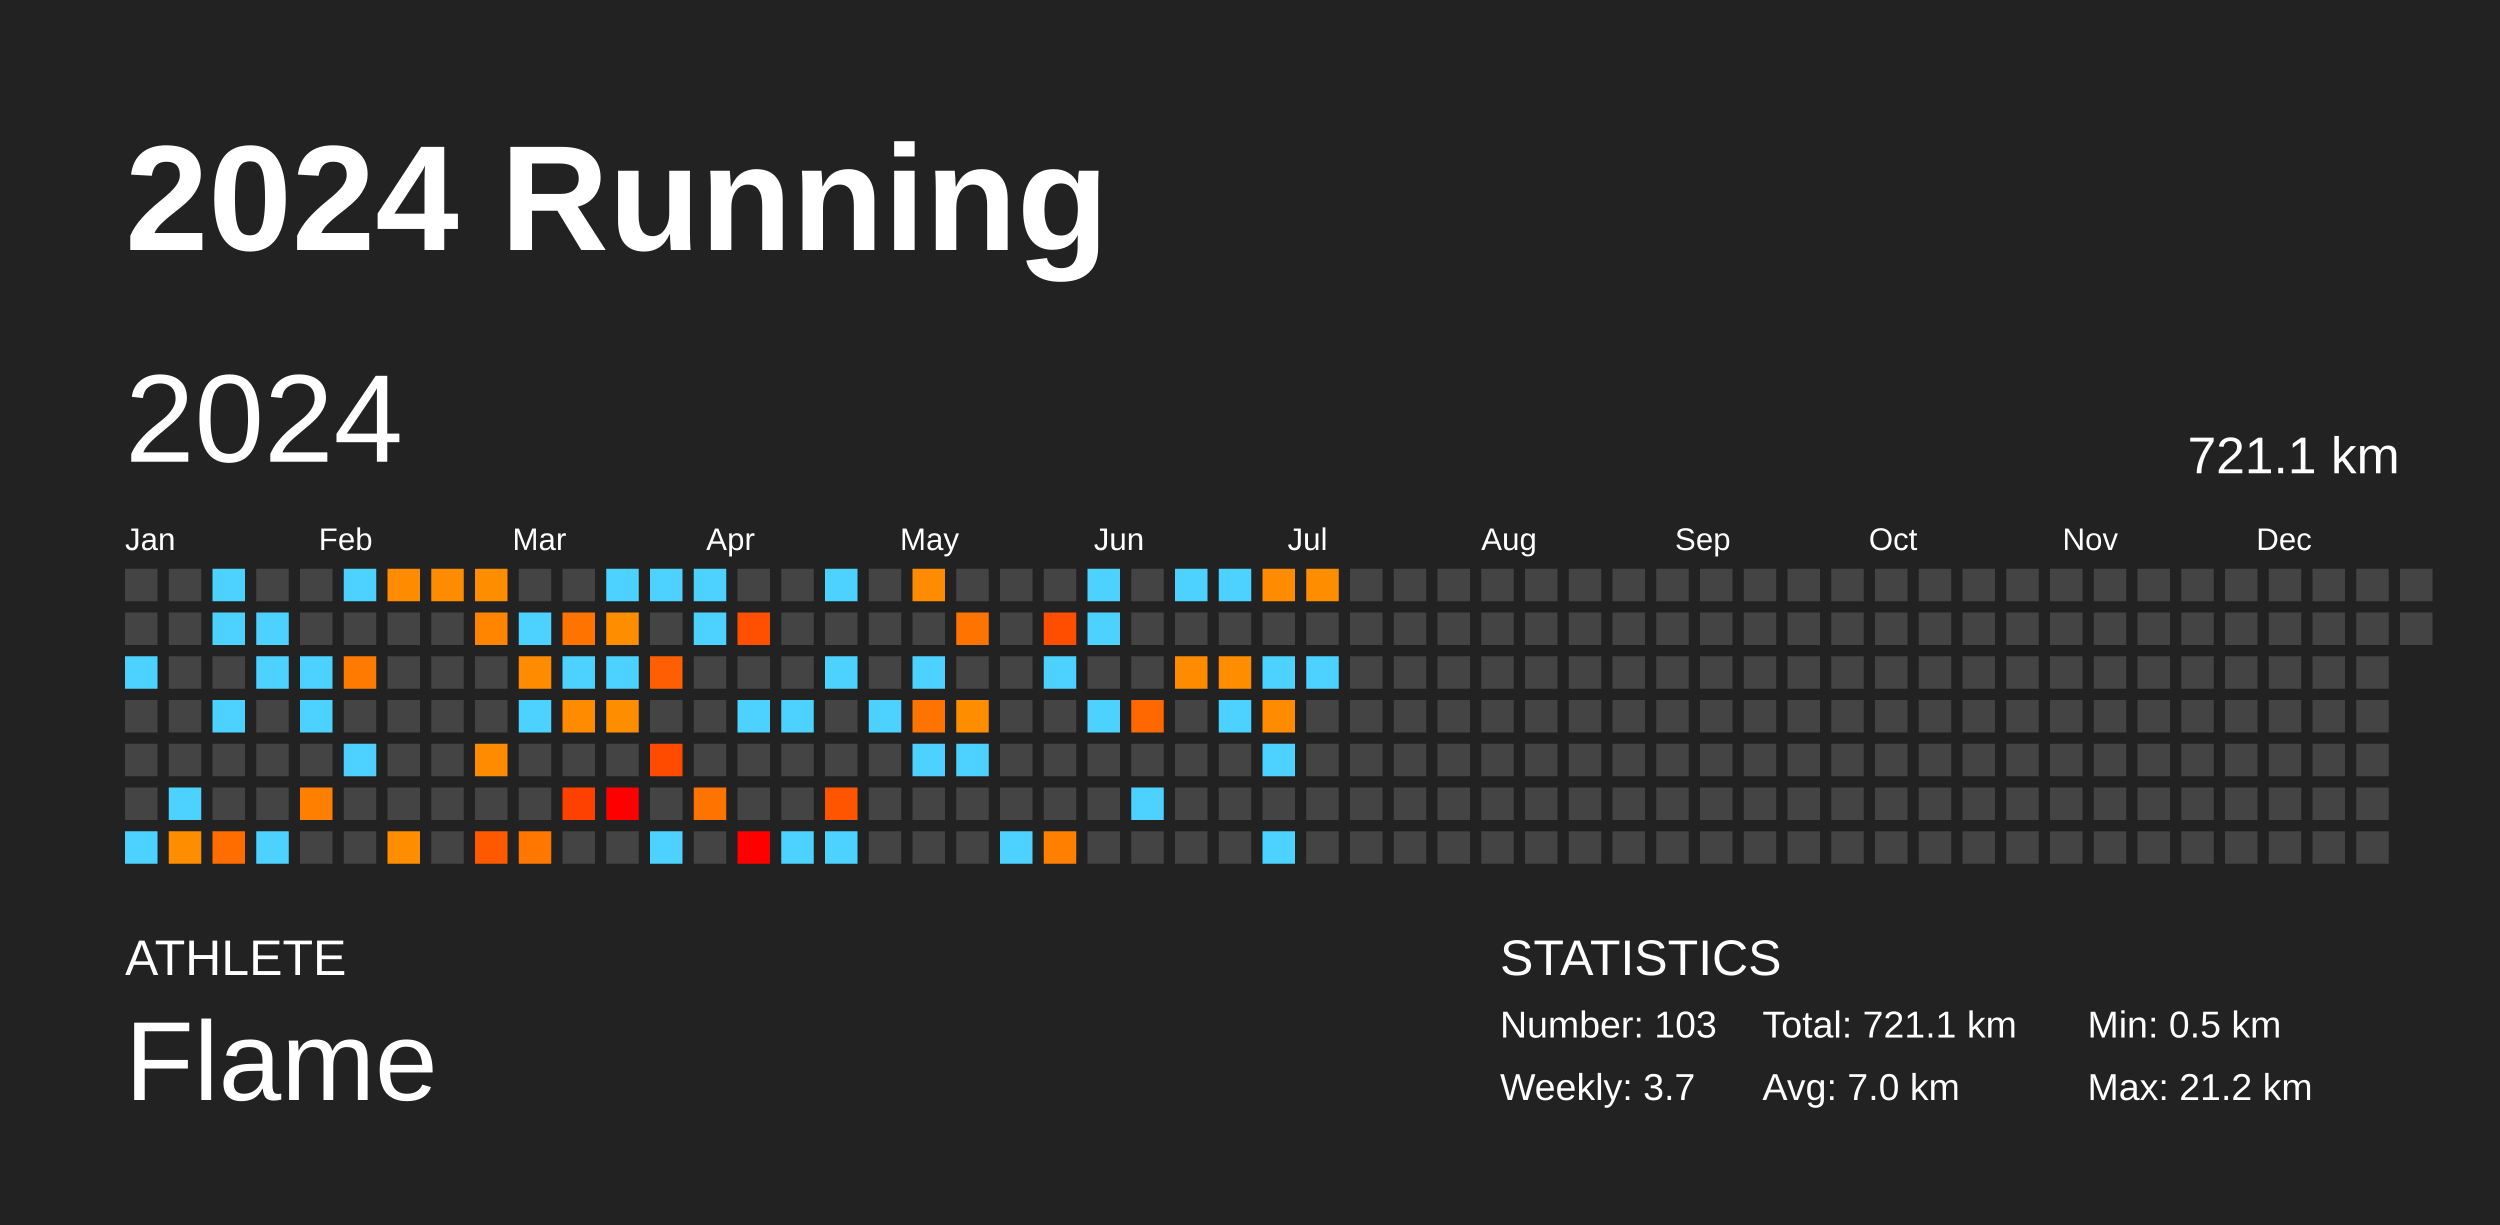
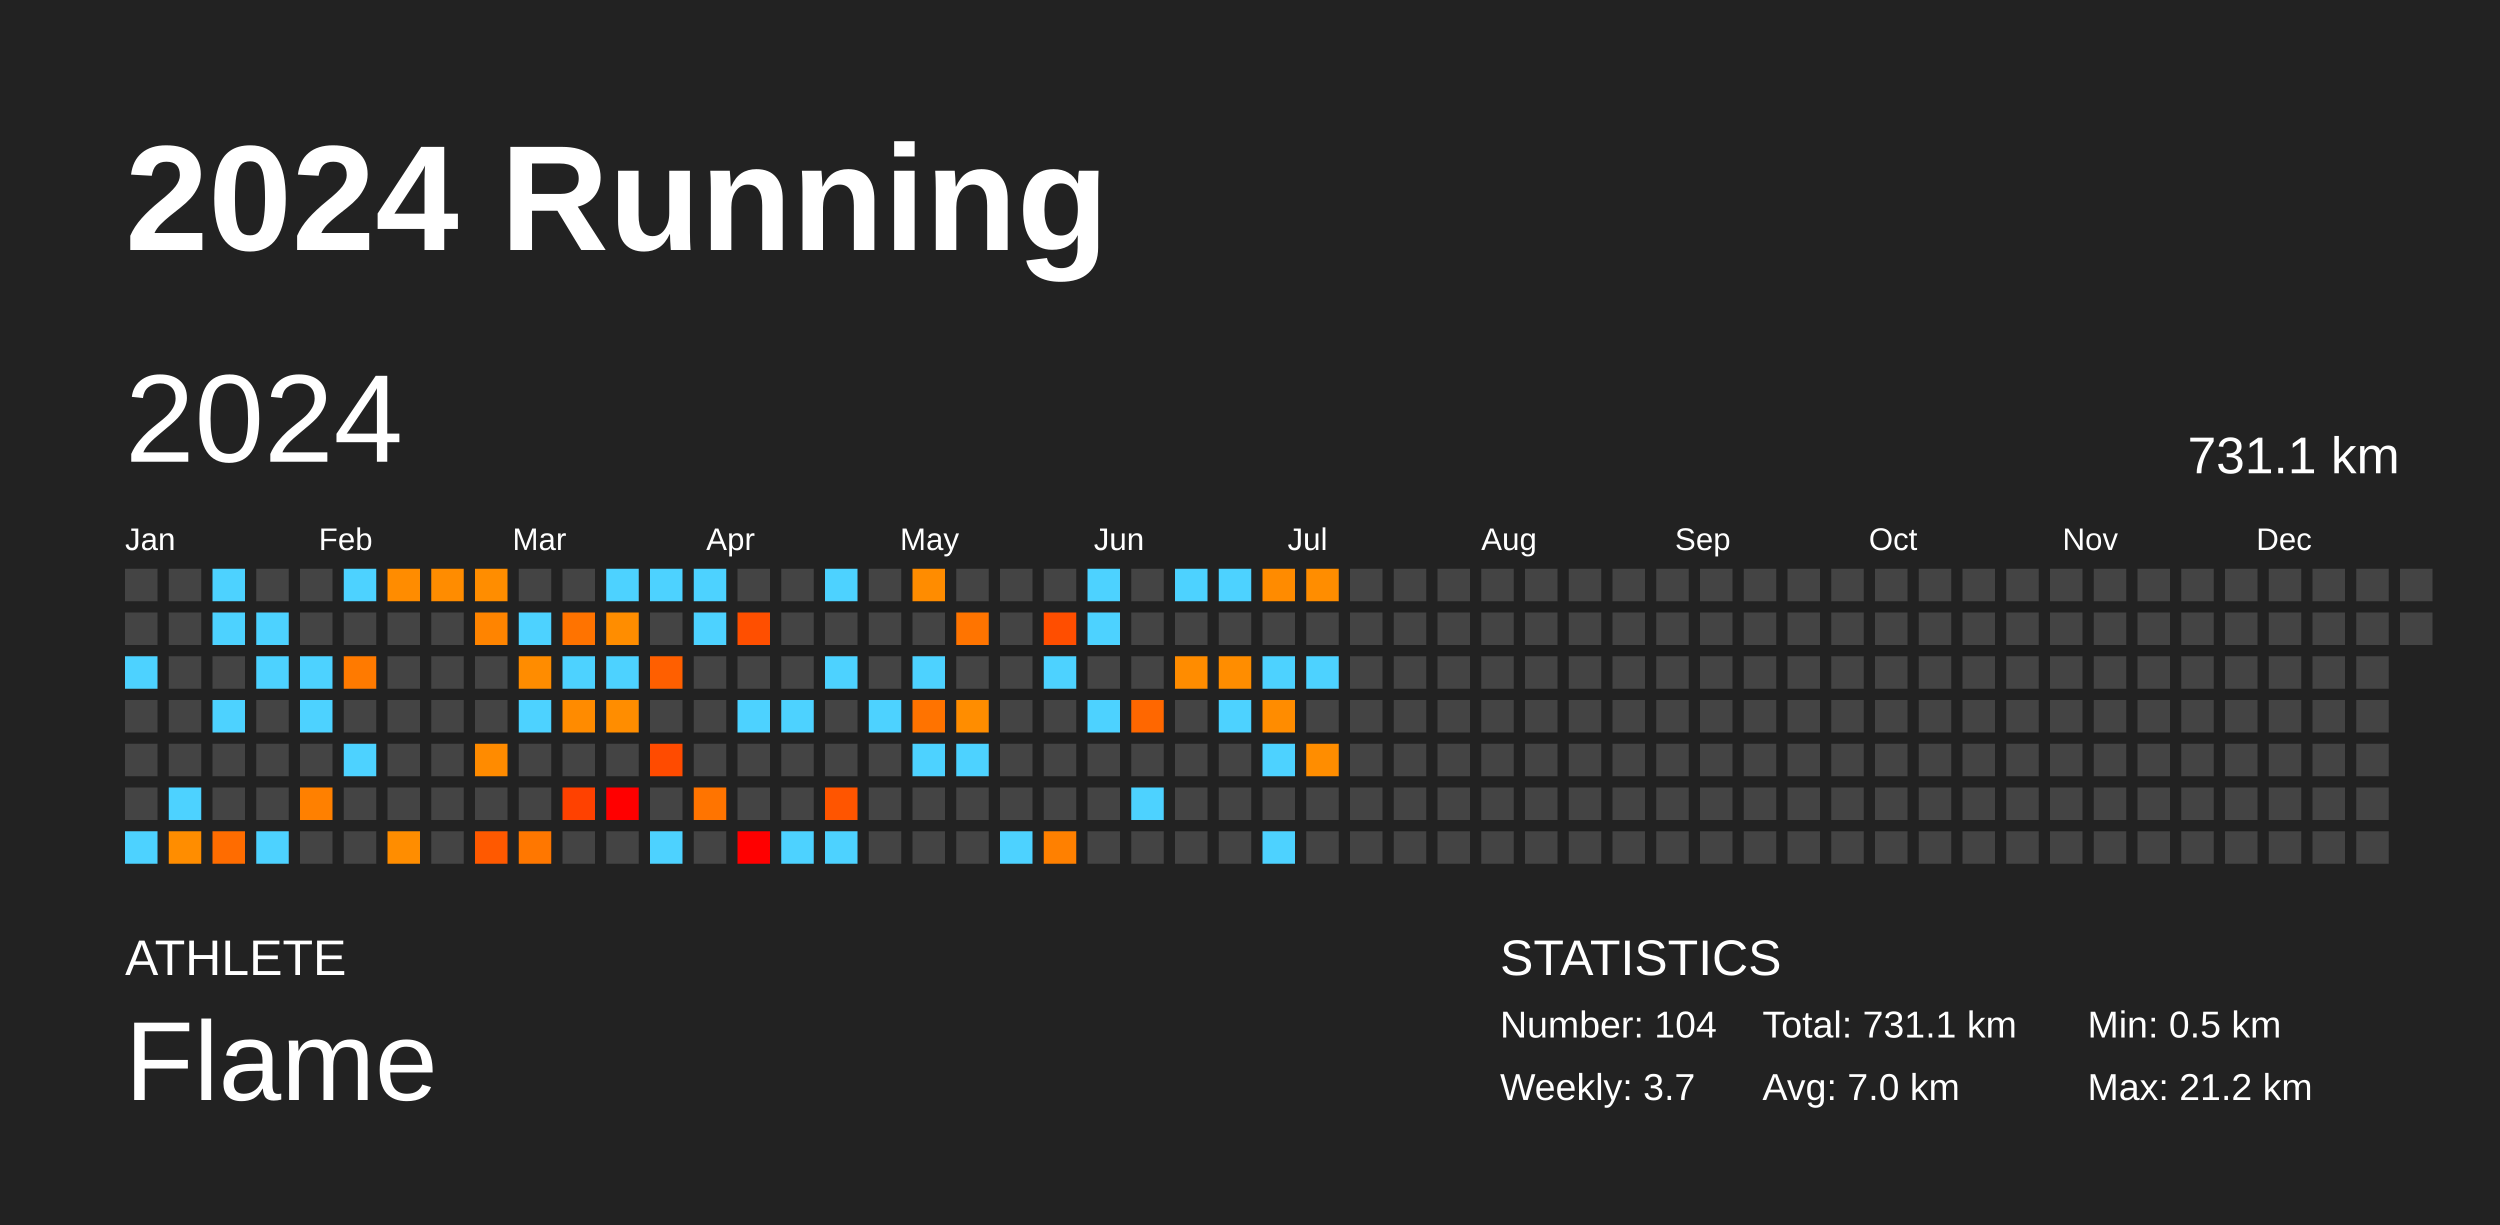
<svg xmlns="http://www.w3.org/2000/svg" baseProfile="full" height="98mm" version="1.1" viewBox="0,0,200,98" width="200mm">
  <defs />
  <rect fill="#222222" height="98" width="200" x="0" y="0" />
  <text fill="#FFFFFF" style="font-size:12px; font-family:Arial; font-weight:bold;" x="10" y="20">2024 Running</text>
  <text fill="#FFFFFF" style="font-size:4px; font-family:Arial" x="10" y="78">ATHLETE</text>
  <text fill="#FFFFFF" style="font-size:9px; font-family:Arial" x="10" y="88">Flame</text>
  <text fill="#FFFFFF" style="font-size:4px; font-family:Arial" x="120" y="78">STATISTICS</text>
-   <text fill="#FFFFFF" style="font-size:3px; font-family:Arial" x="120" y="83">Number: 103</text>
+   <text fill="#FFFFFF" style="font-size:3px; font-family:Arial" x="120" y="83">Number: 104</text>
  <text fill="#FFFFFF" style="font-size:3px; font-family:Arial" x="120" y="88">Weekly: 3.7</text>
-   <text fill="#FFFFFF" style="font-size:3px; font-family:Arial" x="141" y="83">Total: 721.1 km</text>
+   <text fill="#FFFFFF" style="font-size:3px; font-family:Arial" x="141" y="83">Total: 731.1 km</text>
  <text fill="#FFFFFF" style="font-size:3px; font-family:Arial" x="141" y="88">Avg: 7.0 km</text>
  <text fill="#FFFFFF" style="font-size:3px; font-family:Arial" x="167" y="83">Min: 0.5 km</text>
  <text fill="#FFFFFF" style="font-size:3px; font-family:Arial" x="167" y="88">Max: 21.2 km</text>
  <text dominant-baseline="hanging" fill="#FFFFFF" style="font-size:10.0px; font-family:Arial;" x="10" y="30">2024</text>
-   <text dominant-baseline="hanging" fill="#FFFFFF" style="font-size:4.125px; font-family:Arial;" x="175" y="35">721.1 km</text>
+   <text dominant-baseline="hanging" fill="#FFFFFF" style="font-size:4.125px; font-family:Arial;" x="175" y="35">731.1 km</text>
  <text fill="#FFFFFF" style="font-size:2.5px; font-family:Arial" x="10.0" y="44">Jan</text>
  <text fill="#FFFFFF" style="font-size:2.5px; font-family:Arial" x="25.5" y="44">Feb</text>
  <text fill="#FFFFFF" style="font-size:2.5px; font-family:Arial" x="41.0" y="44">Mar</text>
  <text fill="#FFFFFF" style="font-size:2.5px; font-family:Arial" x="56.5" y="44">Apr</text>
  <text fill="#FFFFFF" style="font-size:2.5px; font-family:Arial" x="72.0" y="44">May</text>
  <text fill="#FFFFFF" style="font-size:2.5px; font-family:Arial" x="87.5" y="44">Jun</text>
  <text fill="#FFFFFF" style="font-size:2.5px; font-family:Arial" x="103.0" y="44">Jul</text>
  <text fill="#FFFFFF" style="font-size:2.5px; font-family:Arial" x="118.5" y="44">Aug</text>
  <text fill="#FFFFFF" style="font-size:2.5px; font-family:Arial" x="134.0" y="44">Sep</text>
  <text fill="#FFFFFF" style="font-size:2.5px; font-family:Arial" x="149.5" y="44">Oct</text>
  <text fill="#FFFFFF" style="font-size:2.5px; font-family:Arial" x="165.0" y="44">Nov</text>
  <text fill="#FFFFFF" style="font-size:2.5px; font-family:Arial" x="180.5" y="44">Dec</text>
  <rect fill="#444444" height="2.6" width="2.6" x="10.0" y="45.5" />
  <rect fill="#444444" height="2.6" width="2.6" x="10.0" y="49.0" />
  <rect fill="#4dd2ff" height="2.6" width="2.6" x="10.0" y="52.5" />
  <rect fill="#444444" height="2.6" width="2.6" x="10.0" y="56.0" />
  <rect fill="#444444" height="2.6" width="2.6" x="10.0" y="59.5" />
  <rect fill="#444444" height="2.6" width="2.6" x="10.0" y="63.0" />
  <rect fill="#4dd2ff" height="2.6" width="2.6" x="10.0" y="66.5" />
  <rect fill="#444444" height="2.6" width="2.6" x="13.5" y="45.5" />
  <rect fill="#444444" height="2.6" width="2.6" x="13.5" y="49.0" />
  <rect fill="#444444" height="2.6" width="2.6" x="13.5" y="52.5" />
  <rect fill="#444444" height="2.6" width="2.6" x="13.5" y="56.0" />
  <rect fill="#444444" height="2.6" width="2.6" x="13.5" y="59.5" />
  <rect fill="#4dd2ff" height="2.6" width="2.6" x="13.5" y="63.0" />
  <rect fill="#ff8d00" height="2.6" width="2.6" x="13.5" y="66.5" />
  <rect fill="#4dd2ff" height="2.6" width="2.6" x="17.0" y="45.5" />
  <rect fill="#4dd2ff" height="2.6" width="2.6" x="17.0" y="49.0" />
  <rect fill="#444444" height="2.6" width="2.6" x="17.0" y="52.5" />
  <rect fill="#4dd2ff" height="2.6" width="2.6" x="17.0" y="56.0" />
  <rect fill="#444444" height="2.6" width="2.6" x="17.0" y="59.5" />
  <rect fill="#444444" height="2.6" width="2.6" x="17.0" y="63.0" />
  <rect fill="#ff6c00" height="2.6" width="2.6" x="17.0" y="66.5" />
  <rect fill="#444444" height="2.6" width="2.6" x="20.5" y="45.5" />
  <rect fill="#4dd2ff" height="2.6" width="2.6" x="20.5" y="49.0" />
  <rect fill="#4dd2ff" height="2.6" width="2.6" x="20.5" y="52.5" />
  <rect fill="#444444" height="2.6" width="2.6" x="20.5" y="56.0" />
  <rect fill="#444444" height="2.6" width="2.6" x="20.5" y="59.5" />
  <rect fill="#444444" height="2.6" width="2.6" x="20.5" y="63.0" />
  <rect fill="#4dd2ff" height="2.6" width="2.6" x="20.5" y="66.5" />
  <rect fill="#444444" height="2.6" width="2.6" x="24.0" y="45.5" />
  <rect fill="#444444" height="2.6" width="2.6" x="24.0" y="49.0" />
  <rect fill="#4dd2ff" height="2.6" width="2.6" x="24.0" y="52.5" />
  <rect fill="#4dd2ff" height="2.6" width="2.6" x="24.0" y="56.0" />
  <rect fill="#444444" height="2.6" width="2.6" x="24.0" y="59.5" />
  <rect fill="#ff8000" height="2.6" width="2.6" x="24.0" y="63.0" />
  <rect fill="#444444" height="2.6" width="2.6" x="24.0" y="66.5" />
  <rect fill="#4dd2ff" height="2.6" width="2.6" x="27.5" y="45.5" />
  <rect fill="#444444" height="2.6" width="2.6" x="27.5" y="49.0" />
  <rect fill="#ff7a00" height="2.6" width="2.6" x="27.5" y="52.5" />
  <rect fill="#444444" height="2.6" width="2.6" x="27.5" y="56.0" />
  <rect fill="#4dd2ff" height="2.6" width="2.6" x="27.5" y="59.5" />
  <rect fill="#444444" height="2.6" width="2.6" x="27.5" y="63.0" />
  <rect fill="#444444" height="2.6" width="2.6" x="27.5" y="66.5" />
  <rect fill="#ff8c00" height="2.6" width="2.6" x="31.0" y="45.5" />
  <rect fill="#444444" height="2.6" width="2.6" x="31.0" y="49.0" />
  <rect fill="#444444" height="2.6" width="2.6" x="31.0" y="52.5" />
  <rect fill="#444444" height="2.6" width="2.6" x="31.0" y="56.0" />
  <rect fill="#444444" height="2.6" width="2.6" x="31.0" y="59.5" />
  <rect fill="#444444" height="2.6" width="2.6" x="31.0" y="63.0" />
  <rect fill="#ff8d00" height="2.6" width="2.6" x="31.0" y="66.5" />
  <rect fill="#ff8c00" height="2.6" width="2.6" x="34.5" y="45.5" />
  <rect fill="#444444" height="2.6" width="2.6" x="34.5" y="49.0" />
  <rect fill="#444444" height="2.6" width="2.6" x="34.5" y="52.5" />
  <rect fill="#444444" height="2.6" width="2.6" x="34.5" y="56.0" />
  <rect fill="#444444" height="2.6" width="2.6" x="34.5" y="59.5" />
  <rect fill="#444444" height="2.6" width="2.6" x="34.5" y="63.0" />
  <rect fill="#444444" height="2.6" width="2.6" x="34.5" y="66.5" />
  <rect fill="#ff8d00" height="2.6" width="2.6" x="38.0" y="45.5" />
  <rect fill="#ff8400" height="2.6" width="2.6" x="38.0" y="49.0" />
  <rect fill="#444444" height="2.6" width="2.6" x="38.0" y="52.5" />
  <rect fill="#444444" height="2.6" width="2.6" x="38.0" y="56.0" />
  <rect fill="#ff8b00" height="2.6" width="2.6" x="38.0" y="59.5" />
  <rect fill="#444444" height="2.6" width="2.6" x="38.0" y="63.0" />
  <rect fill="#ff5900" height="2.6" width="2.6" x="38.0" y="66.5" />
  <rect fill="#444444" height="2.6" width="2.6" x="41.5" y="45.5" />
  <rect fill="#4dd2ff" height="2.6" width="2.6" x="41.5" y="49.0" />
  <rect fill="#ff8c00" height="2.6" width="2.6" x="41.5" y="52.5" />
  <rect fill="#4dd2ff" height="2.6" width="2.6" x="41.5" y="56.0" />
  <rect fill="#444444" height="2.6" width="2.6" x="41.5" y="59.5" />
  <rect fill="#444444" height="2.6" width="2.6" x="41.5" y="63.0" />
  <rect fill="#ff7700" height="2.6" width="2.6" x="41.5" y="66.5" />
  <rect fill="#444444" height="2.6" width="2.6" x="45.0" y="45.5" />
  <rect fill="#ff7300" height="2.6" width="2.6" x="45.0" y="49.0" />
  <rect fill="#4dd2ff" height="2.6" width="2.6" x="45.0" y="52.5" />
  <rect fill="#ff8b00" height="2.6" width="2.6" x="45.0" y="56.0" />
  <rect fill="#444444" height="2.6" width="2.6" x="45.0" y="59.5" />
  <rect fill="#ff4100" height="2.6" width="2.6" x="45.0" y="63.0" />
  <rect fill="#444444" height="2.6" width="2.6" x="45.0" y="66.5" />
  <rect fill="#4dd2ff" height="2.6" width="2.6" x="48.5" y="45.5" />
  <rect fill="#ff8d00" height="2.6" width="2.6" x="48.5" y="49.0" />
  <rect fill="#4dd2ff" height="2.6" width="2.6" x="48.5" y="52.5" />
  <rect fill="#ff8d00" height="2.6" width="2.6" x="48.5" y="56.0" />
  <rect fill="#444444" height="2.6" width="2.6" x="48.5" y="59.5" />
  <rect fill="red" height="2.6" width="2.6" x="48.5" y="63.0" />
  <rect fill="#444444" height="2.6" width="2.6" x="48.5" y="66.5" />
  <rect fill="#4dd2ff" height="2.6" width="2.6" x="52.0" y="45.5" />
  <rect fill="#444444" height="2.6" width="2.6" x="52.0" y="49.0" />
  <rect fill="#ff5f00" height="2.6" width="2.6" x="52.0" y="52.5" />
  <rect fill="#444444" height="2.6" width="2.6" x="52.0" y="56.0" />
  <rect fill="#ff4b00" height="2.6" width="2.6" x="52.0" y="59.5" />
  <rect fill="#444444" height="2.6" width="2.6" x="52.0" y="63.0" />
  <rect fill="#4dd2ff" height="2.6" width="2.6" x="52.0" y="66.5" />
  <rect fill="#4dd2ff" height="2.6" width="2.6" x="55.5" y="45.5" />
  <rect fill="#4dd2ff" height="2.6" width="2.6" x="55.5" y="49.0" />
  <rect fill="#444444" height="2.6" width="2.6" x="55.5" y="52.5" />
  <rect fill="#444444" height="2.6" width="2.6" x="55.5" y="56.0" />
  <rect fill="#444444" height="2.6" width="2.6" x="55.5" y="59.5" />
  <rect fill="#ff7400" height="2.6" width="2.6" x="55.5" y="63.0" />
  <rect fill="#444444" height="2.6" width="2.6" x="55.5" y="66.5" />
  <rect fill="#444444" height="2.6" width="2.6" x="59.0" y="45.5" />
  <rect fill="#ff4f00" height="2.6" width="2.6" x="59.0" y="49.0" />
  <rect fill="#444444" height="2.6" width="2.6" x="59.0" y="52.5" />
  <rect fill="#4dd2ff" height="2.6" width="2.6" x="59.0" y="56.0" />
  <rect fill="#444444" height="2.6" width="2.6" x="59.0" y="59.5" />
  <rect fill="#444444" height="2.6" width="2.6" x="59.0" y="63.0" />
  <rect fill="red" height="2.6" width="2.6" x="59.0" y="66.5" />
  <rect fill="#444444" height="2.6" width="2.6" x="62.5" y="45.5" />
  <rect fill="#444444" height="2.6" width="2.6" x="62.5" y="49.0" />
  <rect fill="#444444" height="2.6" width="2.6" x="62.5" y="52.5" />
  <rect fill="#4dd2ff" height="2.6" width="2.6" x="62.5" y="56.0" />
  <rect fill="#444444" height="2.6" width="2.6" x="62.5" y="59.5" />
  <rect fill="#444444" height="2.6" width="2.6" x="62.5" y="63.0" />
  <rect fill="#4dd2ff" height="2.6" width="2.6" x="62.5" y="66.5" />
  <rect fill="#4dd2ff" height="2.6" width="2.6" x="66.0" y="45.5" />
  <rect fill="#444444" height="2.6" width="2.6" x="66.0" y="49.0" />
  <rect fill="#4dd2ff" height="2.6" width="2.6" x="66.0" y="52.5" />
  <rect fill="#444444" height="2.6" width="2.6" x="66.0" y="56.0" />
  <rect fill="#444444" height="2.6" width="2.6" x="66.0" y="59.5" />
  <rect fill="#ff5500" height="2.6" width="2.6" x="66.0" y="63.0" />
  <rect fill="#4dd2ff" height="2.6" width="2.6" x="66.0" y="66.5" />
  <rect fill="#444444" height="2.6" width="2.6" x="69.5" y="45.5" />
  <rect fill="#444444" height="2.6" width="2.6" x="69.5" y="49.0" />
  <rect fill="#444444" height="2.6" width="2.6" x="69.5" y="52.5" />
  <rect fill="#4dd2ff" height="2.6" width="2.6" x="69.5" y="56.0" />
  <rect fill="#444444" height="2.6" width="2.6" x="69.5" y="59.5" />
  <rect fill="#444444" height="2.6" width="2.6" x="69.5" y="63.0" />
  <rect fill="#444444" height="2.6" width="2.6" x="69.5" y="66.5" />
  <rect fill="#ff8c00" height="2.6" width="2.6" x="73.0" y="45.5" />
  <rect fill="#444444" height="2.6" width="2.6" x="73.0" y="49.0" />
  <rect fill="#4dd2ff" height="2.6" width="2.6" x="73.0" y="52.5" />
  <rect fill="#ff7300" height="2.6" width="2.6" x="73.0" y="56.0" />
  <rect fill="#4dd2ff" height="2.6" width="2.6" x="73.0" y="59.5" />
  <rect fill="#444444" height="2.6" width="2.6" x="73.0" y="63.0" />
  <rect fill="#444444" height="2.6" width="2.6" x="73.0" y="66.5" />
  <rect fill="#444444" height="2.6" width="2.6" x="76.5" y="45.5" />
  <rect fill="#ff7400" height="2.6" width="2.6" x="76.5" y="49.0" />
  <rect fill="#444444" height="2.6" width="2.6" x="76.5" y="52.5" />
  <rect fill="#ff8d00" height="2.6" width="2.6" x="76.5" y="56.0" />
  <rect fill="#4dd2ff" height="2.6" width="2.6" x="76.5" y="59.5" />
  <rect fill="#444444" height="2.6" width="2.6" x="76.5" y="63.0" />
  <rect fill="#444444" height="2.6" width="2.6" x="76.5" y="66.5" />
  <rect fill="#444444" height="2.6" width="2.6" x="80.0" y="45.5" />
  <rect fill="#444444" height="2.6" width="2.6" x="80.0" y="49.0" />
  <rect fill="#444444" height="2.6" width="2.6" x="80.0" y="52.5" />
  <rect fill="#444444" height="2.6" width="2.6" x="80.0" y="56.0" />
  <rect fill="#444444" height="2.6" width="2.6" x="80.0" y="59.5" />
  <rect fill="#444444" height="2.6" width="2.6" x="80.0" y="63.0" />
  <rect fill="#4dd2ff" height="2.6" width="2.6" x="80.0" y="66.5" />
  <rect fill="#444444" height="2.6" width="2.6" x="83.5" y="45.5" />
  <rect fill="#ff4e00" height="2.6" width="2.6" x="83.5" y="49.0" />
  <rect fill="#4dd2ff" height="2.6" width="2.6" x="83.5" y="52.5" />
  <rect fill="#444444" height="2.6" width="2.6" x="83.5" y="56.0" />
  <rect fill="#444444" height="2.6" width="2.6" x="83.5" y="59.5" />
  <rect fill="#444444" height="2.6" width="2.6" x="83.5" y="63.0" />
  <rect fill="#ff8000" height="2.6" width="2.6" x="83.5" y="66.5" />
  <rect fill="#4dd2ff" height="2.6" width="2.6" x="87.0" y="45.5" />
  <rect fill="#4dd2ff" height="2.6" width="2.6" x="87.0" y="49.0" />
  <rect fill="#444444" height="2.6" width="2.6" x="87.0" y="52.5" />
  <rect fill="#4dd2ff" height="2.6" width="2.6" x="87.0" y="56.0" />
  <rect fill="#444444" height="2.6" width="2.6" x="87.0" y="59.5" />
  <rect fill="#444444" height="2.6" width="2.6" x="87.0" y="63.0" />
  <rect fill="#444444" height="2.6" width="2.6" x="87.0" y="66.5" />
  <rect fill="#444444" height="2.6" width="2.6" x="90.5" y="45.5" />
  <rect fill="#444444" height="2.6" width="2.6" x="90.5" y="49.0" />
  <rect fill="#444444" height="2.6" width="2.6" x="90.5" y="52.5" />
  <rect fill="#ff6700" height="2.6" width="2.6" x="90.5" y="56.0" />
  <rect fill="#444444" height="2.6" width="2.6" x="90.5" y="59.5" />
  <rect fill="#4dd2ff" height="2.6" width="2.6" x="90.5" y="63.0" />
  <rect fill="#444444" height="2.6" width="2.6" x="90.5" y="66.5" />
  <rect fill="#4dd2ff" height="2.6" width="2.6" x="94.0" y="45.5" />
  <rect fill="#444444" height="2.6" width="2.6" x="94.0" y="49.0" />
  <rect fill="#ff8c00" height="2.6" width="2.6" x="94.0" y="52.5" />
  <rect fill="#444444" height="2.6" width="2.6" x="94.0" y="56.0" />
  <rect fill="#444444" height="2.6" width="2.6" x="94.0" y="59.5" />
  <rect fill="#444444" height="2.6" width="2.6" x="94.0" y="63.0" />
  <rect fill="#444444" height="2.6" width="2.6" x="94.0" y="66.5" />
  <rect fill="#4dd2ff" height="2.6" width="2.6" x="97.5" y="45.5" />
  <rect fill="#444444" height="2.6" width="2.6" x="97.5" y="49.0" />
  <rect fill="#ff8d00" height="2.6" width="2.6" x="97.5" y="52.5" />
  <rect fill="#4dd2ff" height="2.6" width="2.6" x="97.5" y="56.0" />
  <rect fill="#444444" height="2.6" width="2.6" x="97.5" y="59.5" />
  <rect fill="#444444" height="2.6" width="2.6" x="97.5" y="63.0" />
  <rect fill="#444444" height="2.6" width="2.6" x="97.5" y="66.5" />
  <rect fill="#ff8b00" height="2.6" width="2.6" x="101.0" y="45.5" />
  <rect fill="#444444" height="2.6" width="2.6" x="101.0" y="49.0" />
  <rect fill="#4dd2ff" height="2.6" width="2.6" x="101.0" y="52.5" />
  <rect fill="#ff8c00" height="2.6" width="2.6" x="101.0" y="56.0" />
  <rect fill="#4dd2ff" height="2.6" width="2.6" x="101.0" y="59.5" />
  <rect fill="#444444" height="2.6" width="2.6" x="101.0" y="63.0" />
  <rect fill="#4dd2ff" height="2.6" width="2.6" x="101.0" y="66.5" />
  <rect fill="#ff8d00" height="2.6" width="2.6" x="104.5" y="45.5" />
  <rect fill="#444444" height="2.6" width="2.6" x="104.5" y="49.0" />
  <rect fill="#4dd2ff" height="2.6" width="2.6" x="104.5" y="52.5" />
  <rect fill="#444444" height="2.6" width="2.6" x="104.5" y="56.0" />
-   <rect fill="#444444" height="2.6" width="2.6" x="104.5" y="59.5" />
+   <rect fill="#ff8d00" height="2.6" width="2.6" x="104.5" y="59.5" />
  <rect fill="#444444" height="2.6" width="2.6" x="104.5" y="63.0" />
  <rect fill="#444444" height="2.6" width="2.6" x="104.5" y="66.5" />
  <rect fill="#444444" height="2.6" width="2.6" x="108.0" y="45.5" />
  <rect fill="#444444" height="2.6" width="2.6" x="108.0" y="49.0" />
  <rect fill="#444444" height="2.6" width="2.6" x="108.0" y="52.5" />
  <rect fill="#444444" height="2.6" width="2.6" x="108.0" y="56.0" />
  <rect fill="#444444" height="2.6" width="2.6" x="108.0" y="59.5" />
  <rect fill="#444444" height="2.6" width="2.6" x="108.0" y="63.0" />
  <rect fill="#444444" height="2.6" width="2.6" x="108.0" y="66.5" />
  <rect fill="#444444" height="2.6" width="2.6" x="111.5" y="45.5" />
  <rect fill="#444444" height="2.6" width="2.6" x="111.5" y="49.0" />
  <rect fill="#444444" height="2.6" width="2.6" x="111.5" y="52.5" />
  <rect fill="#444444" height="2.6" width="2.6" x="111.5" y="56.0" />
  <rect fill="#444444" height="2.6" width="2.6" x="111.5" y="59.5" />
  <rect fill="#444444" height="2.6" width="2.6" x="111.5" y="63.0" />
  <rect fill="#444444" height="2.6" width="2.6" x="111.5" y="66.5" />
  <rect fill="#444444" height="2.6" width="2.6" x="115.0" y="45.5" />
  <rect fill="#444444" height="2.6" width="2.6" x="115.0" y="49.0" />
  <rect fill="#444444" height="2.6" width="2.6" x="115.0" y="52.5" />
  <rect fill="#444444" height="2.6" width="2.6" x="115.0" y="56.0" />
  <rect fill="#444444" height="2.6" width="2.6" x="115.0" y="59.5" />
  <rect fill="#444444" height="2.6" width="2.6" x="115.0" y="63.0" />
  <rect fill="#444444" height="2.6" width="2.6" x="115.0" y="66.5" />
  <rect fill="#444444" height="2.6" width="2.6" x="118.5" y="45.5" />
  <rect fill="#444444" height="2.6" width="2.6" x="118.5" y="49.0" />
  <rect fill="#444444" height="2.6" width="2.6" x="118.5" y="52.5" />
  <rect fill="#444444" height="2.6" width="2.6" x="118.5" y="56.0" />
  <rect fill="#444444" height="2.6" width="2.6" x="118.5" y="59.5" />
  <rect fill="#444444" height="2.6" width="2.6" x="118.5" y="63.0" />
  <rect fill="#444444" height="2.6" width="2.6" x="118.5" y="66.5" />
  <rect fill="#444444" height="2.6" width="2.6" x="122.0" y="45.5" />
  <rect fill="#444444" height="2.6" width="2.6" x="122.0" y="49.0" />
  <rect fill="#444444" height="2.6" width="2.6" x="122.0" y="52.5" />
  <rect fill="#444444" height="2.6" width="2.6" x="122.0" y="56.0" />
  <rect fill="#444444" height="2.6" width="2.6" x="122.0" y="59.5" />
  <rect fill="#444444" height="2.6" width="2.6" x="122.0" y="63.0" />
  <rect fill="#444444" height="2.6" width="2.6" x="122.0" y="66.5" />
  <rect fill="#444444" height="2.6" width="2.6" x="125.5" y="45.5" />
  <rect fill="#444444" height="2.6" width="2.6" x="125.5" y="49.0" />
  <rect fill="#444444" height="2.6" width="2.6" x="125.5" y="52.5" />
  <rect fill="#444444" height="2.6" width="2.6" x="125.5" y="56.0" />
  <rect fill="#444444" height="2.6" width="2.6" x="125.5" y="59.5" />
  <rect fill="#444444" height="2.6" width="2.6" x="125.5" y="63.0" />
  <rect fill="#444444" height="2.6" width="2.6" x="125.5" y="66.5" />
  <rect fill="#444444" height="2.6" width="2.6" x="129.0" y="45.5" />
  <rect fill="#444444" height="2.6" width="2.6" x="129.0" y="49.0" />
  <rect fill="#444444" height="2.6" width="2.6" x="129.0" y="52.5" />
  <rect fill="#444444" height="2.6" width="2.6" x="129.0" y="56.0" />
  <rect fill="#444444" height="2.6" width="2.6" x="129.0" y="59.5" />
  <rect fill="#444444" height="2.6" width="2.6" x="129.0" y="63.0" />
  <rect fill="#444444" height="2.6" width="2.6" x="129.0" y="66.5" />
  <rect fill="#444444" height="2.6" width="2.6" x="132.5" y="45.5" />
  <rect fill="#444444" height="2.6" width="2.6" x="132.5" y="49.0" />
  <rect fill="#444444" height="2.6" width="2.6" x="132.5" y="52.5" />
  <rect fill="#444444" height="2.6" width="2.6" x="132.5" y="56.0" />
  <rect fill="#444444" height="2.6" width="2.6" x="132.5" y="59.5" />
  <rect fill="#444444" height="2.6" width="2.6" x="132.5" y="63.0" />
  <rect fill="#444444" height="2.6" width="2.6" x="132.5" y="66.5" />
  <rect fill="#444444" height="2.6" width="2.6" x="136.0" y="45.5" />
  <rect fill="#444444" height="2.6" width="2.6" x="136.0" y="49.0" />
  <rect fill="#444444" height="2.6" width="2.6" x="136.0" y="52.5" />
  <rect fill="#444444" height="2.6" width="2.6" x="136.0" y="56.0" />
  <rect fill="#444444" height="2.6" width="2.6" x="136.0" y="59.5" />
  <rect fill="#444444" height="2.6" width="2.6" x="136.0" y="63.0" />
  <rect fill="#444444" height="2.6" width="2.6" x="136.0" y="66.5" />
  <rect fill="#444444" height="2.6" width="2.6" x="139.5" y="45.5" />
  <rect fill="#444444" height="2.6" width="2.6" x="139.5" y="49.0" />
  <rect fill="#444444" height="2.6" width="2.6" x="139.5" y="52.5" />
  <rect fill="#444444" height="2.6" width="2.6" x="139.5" y="56.0" />
  <rect fill="#444444" height="2.6" width="2.6" x="139.5" y="59.5" />
  <rect fill="#444444" height="2.6" width="2.6" x="139.5" y="63.0" />
  <rect fill="#444444" height="2.6" width="2.6" x="139.5" y="66.5" />
  <rect fill="#444444" height="2.6" width="2.6" x="143.0" y="45.5" />
  <rect fill="#444444" height="2.6" width="2.6" x="143.0" y="49.0" />
  <rect fill="#444444" height="2.6" width="2.6" x="143.0" y="52.5" />
  <rect fill="#444444" height="2.6" width="2.6" x="143.0" y="56.0" />
  <rect fill="#444444" height="2.6" width="2.6" x="143.0" y="59.5" />
  <rect fill="#444444" height="2.6" width="2.6" x="143.0" y="63.0" />
  <rect fill="#444444" height="2.6" width="2.6" x="143.0" y="66.5" />
  <rect fill="#444444" height="2.6" width="2.6" x="146.5" y="45.5" />
  <rect fill="#444444" height="2.6" width="2.6" x="146.5" y="49.0" />
  <rect fill="#444444" height="2.6" width="2.6" x="146.5" y="52.5" />
  <rect fill="#444444" height="2.6" width="2.6" x="146.5" y="56.0" />
  <rect fill="#444444" height="2.6" width="2.6" x="146.5" y="59.5" />
  <rect fill="#444444" height="2.6" width="2.6" x="146.5" y="63.0" />
  <rect fill="#444444" height="2.6" width="2.6" x="146.5" y="66.5" />
  <rect fill="#444444" height="2.6" width="2.6" x="150.0" y="45.5" />
  <rect fill="#444444" height="2.6" width="2.6" x="150.0" y="49.0" />
  <rect fill="#444444" height="2.6" width="2.6" x="150.0" y="52.5" />
  <rect fill="#444444" height="2.6" width="2.6" x="150.0" y="56.0" />
  <rect fill="#444444" height="2.6" width="2.6" x="150.0" y="59.5" />
  <rect fill="#444444" height="2.6" width="2.6" x="150.0" y="63.0" />
  <rect fill="#444444" height="2.6" width="2.6" x="150.0" y="66.5" />
  <rect fill="#444444" height="2.6" width="2.6" x="153.5" y="45.5" />
  <rect fill="#444444" height="2.6" width="2.6" x="153.5" y="49.0" />
  <rect fill="#444444" height="2.6" width="2.6" x="153.5" y="52.5" />
  <rect fill="#444444" height="2.6" width="2.6" x="153.5" y="56.0" />
  <rect fill="#444444" height="2.6" width="2.6" x="153.5" y="59.5" />
  <rect fill="#444444" height="2.6" width="2.6" x="153.5" y="63.0" />
  <rect fill="#444444" height="2.6" width="2.6" x="153.5" y="66.5" />
  <rect fill="#444444" height="2.6" width="2.6" x="157.0" y="45.5" />
  <rect fill="#444444" height="2.6" width="2.6" x="157.0" y="49.0" />
  <rect fill="#444444" height="2.6" width="2.6" x="157.0" y="52.5" />
  <rect fill="#444444" height="2.6" width="2.6" x="157.0" y="56.0" />
  <rect fill="#444444" height="2.6" width="2.6" x="157.0" y="59.5" />
  <rect fill="#444444" height="2.6" width="2.6" x="157.0" y="63.0" />
  <rect fill="#444444" height="2.6" width="2.6" x="157.0" y="66.5" />
  <rect fill="#444444" height="2.6" width="2.6" x="160.5" y="45.5" />
  <rect fill="#444444" height="2.6" width="2.6" x="160.5" y="49.0" />
  <rect fill="#444444" height="2.6" width="2.6" x="160.5" y="52.5" />
  <rect fill="#444444" height="2.6" width="2.6" x="160.5" y="56.0" />
  <rect fill="#444444" height="2.6" width="2.6" x="160.5" y="59.5" />
  <rect fill="#444444" height="2.6" width="2.6" x="160.5" y="63.0" />
  <rect fill="#444444" height="2.6" width="2.6" x="160.5" y="66.5" />
  <rect fill="#444444" height="2.6" width="2.6" x="164.0" y="45.5" />
  <rect fill="#444444" height="2.6" width="2.6" x="164.0" y="49.0" />
  <rect fill="#444444" height="2.6" width="2.6" x="164.0" y="52.5" />
  <rect fill="#444444" height="2.6" width="2.6" x="164.0" y="56.0" />
  <rect fill="#444444" height="2.6" width="2.6" x="164.0" y="59.5" />
  <rect fill="#444444" height="2.6" width="2.6" x="164.0" y="63.0" />
  <rect fill="#444444" height="2.6" width="2.6" x="164.0" y="66.5" />
  <rect fill="#444444" height="2.6" width="2.6" x="167.5" y="45.5" />
  <rect fill="#444444" height="2.6" width="2.6" x="167.5" y="49.0" />
  <rect fill="#444444" height="2.6" width="2.6" x="167.5" y="52.5" />
  <rect fill="#444444" height="2.6" width="2.6" x="167.5" y="56.0" />
  <rect fill="#444444" height="2.6" width="2.6" x="167.5" y="59.5" />
  <rect fill="#444444" height="2.6" width="2.6" x="167.5" y="63.0" />
  <rect fill="#444444" height="2.6" width="2.6" x="167.5" y="66.5" />
  <rect fill="#444444" height="2.6" width="2.6" x="171.0" y="45.5" />
  <rect fill="#444444" height="2.6" width="2.6" x="171.0" y="49.0" />
  <rect fill="#444444" height="2.6" width="2.6" x="171.0" y="52.5" />
  <rect fill="#444444" height="2.6" width="2.6" x="171.0" y="56.0" />
  <rect fill="#444444" height="2.6" width="2.6" x="171.0" y="59.5" />
  <rect fill="#444444" height="2.6" width="2.6" x="171.0" y="63.0" />
  <rect fill="#444444" height="2.6" width="2.6" x="171.0" y="66.5" />
  <rect fill="#444444" height="2.6" width="2.6" x="174.5" y="45.5" />
  <rect fill="#444444" height="2.6" width="2.6" x="174.5" y="49.0" />
  <rect fill="#444444" height="2.6" width="2.6" x="174.5" y="52.5" />
  <rect fill="#444444" height="2.6" width="2.6" x="174.5" y="56.0" />
  <rect fill="#444444" height="2.6" width="2.6" x="174.5" y="59.5" />
  <rect fill="#444444" height="2.6" width="2.6" x="174.5" y="63.0" />
  <rect fill="#444444" height="2.6" width="2.6" x="174.5" y="66.5" />
  <rect fill="#444444" height="2.6" width="2.6" x="178.0" y="45.5" />
  <rect fill="#444444" height="2.6" width="2.6" x="178.0" y="49.0" />
  <rect fill="#444444" height="2.6" width="2.6" x="178.0" y="52.5" />
  <rect fill="#444444" height="2.6" width="2.6" x="178.0" y="56.0" />
  <rect fill="#444444" height="2.6" width="2.6" x="178.0" y="59.5" />
  <rect fill="#444444" height="2.6" width="2.6" x="178.0" y="63.0" />
  <rect fill="#444444" height="2.6" width="2.6" x="178.0" y="66.5" />
  <rect fill="#444444" height="2.6" width="2.6" x="181.5" y="45.5" />
  <rect fill="#444444" height="2.6" width="2.6" x="181.5" y="49.0" />
  <rect fill="#444444" height="2.6" width="2.6" x="181.5" y="52.5" />
  <rect fill="#444444" height="2.6" width="2.6" x="181.5" y="56.0" />
  <rect fill="#444444" height="2.6" width="2.6" x="181.5" y="59.5" />
  <rect fill="#444444" height="2.6" width="2.6" x="181.5" y="63.0" />
  <rect fill="#444444" height="2.6" width="2.6" x="181.5" y="66.5" />
  <rect fill="#444444" height="2.6" width="2.6" x="185.0" y="45.5" />
  <rect fill="#444444" height="2.6" width="2.6" x="185.0" y="49.0" />
  <rect fill="#444444" height="2.6" width="2.6" x="185.0" y="52.5" />
  <rect fill="#444444" height="2.6" width="2.6" x="185.0" y="56.0" />
  <rect fill="#444444" height="2.6" width="2.6" x="185.0" y="59.5" />
  <rect fill="#444444" height="2.6" width="2.6" x="185.0" y="63.0" />
  <rect fill="#444444" height="2.6" width="2.6" x="185.0" y="66.5" />
  <rect fill="#444444" height="2.6" width="2.6" x="188.5" y="45.5" />
  <rect fill="#444444" height="2.6" width="2.6" x="188.5" y="49.0" />
  <rect fill="#444444" height="2.6" width="2.6" x="188.5" y="52.5" />
  <rect fill="#444444" height="2.6" width="2.6" x="188.5" y="56.0" />
  <rect fill="#444444" height="2.6" width="2.6" x="188.5" y="59.5" />
  <rect fill="#444444" height="2.6" width="2.6" x="188.5" y="63.0" />
  <rect fill="#444444" height="2.6" width="2.6" x="188.5" y="66.5" />
  <rect fill="#444444" height="2.6" width="2.6" x="192.0" y="45.5" />
  <rect fill="#444444" height="2.6" width="2.6" x="192.0" y="49.0" />
</svg>
